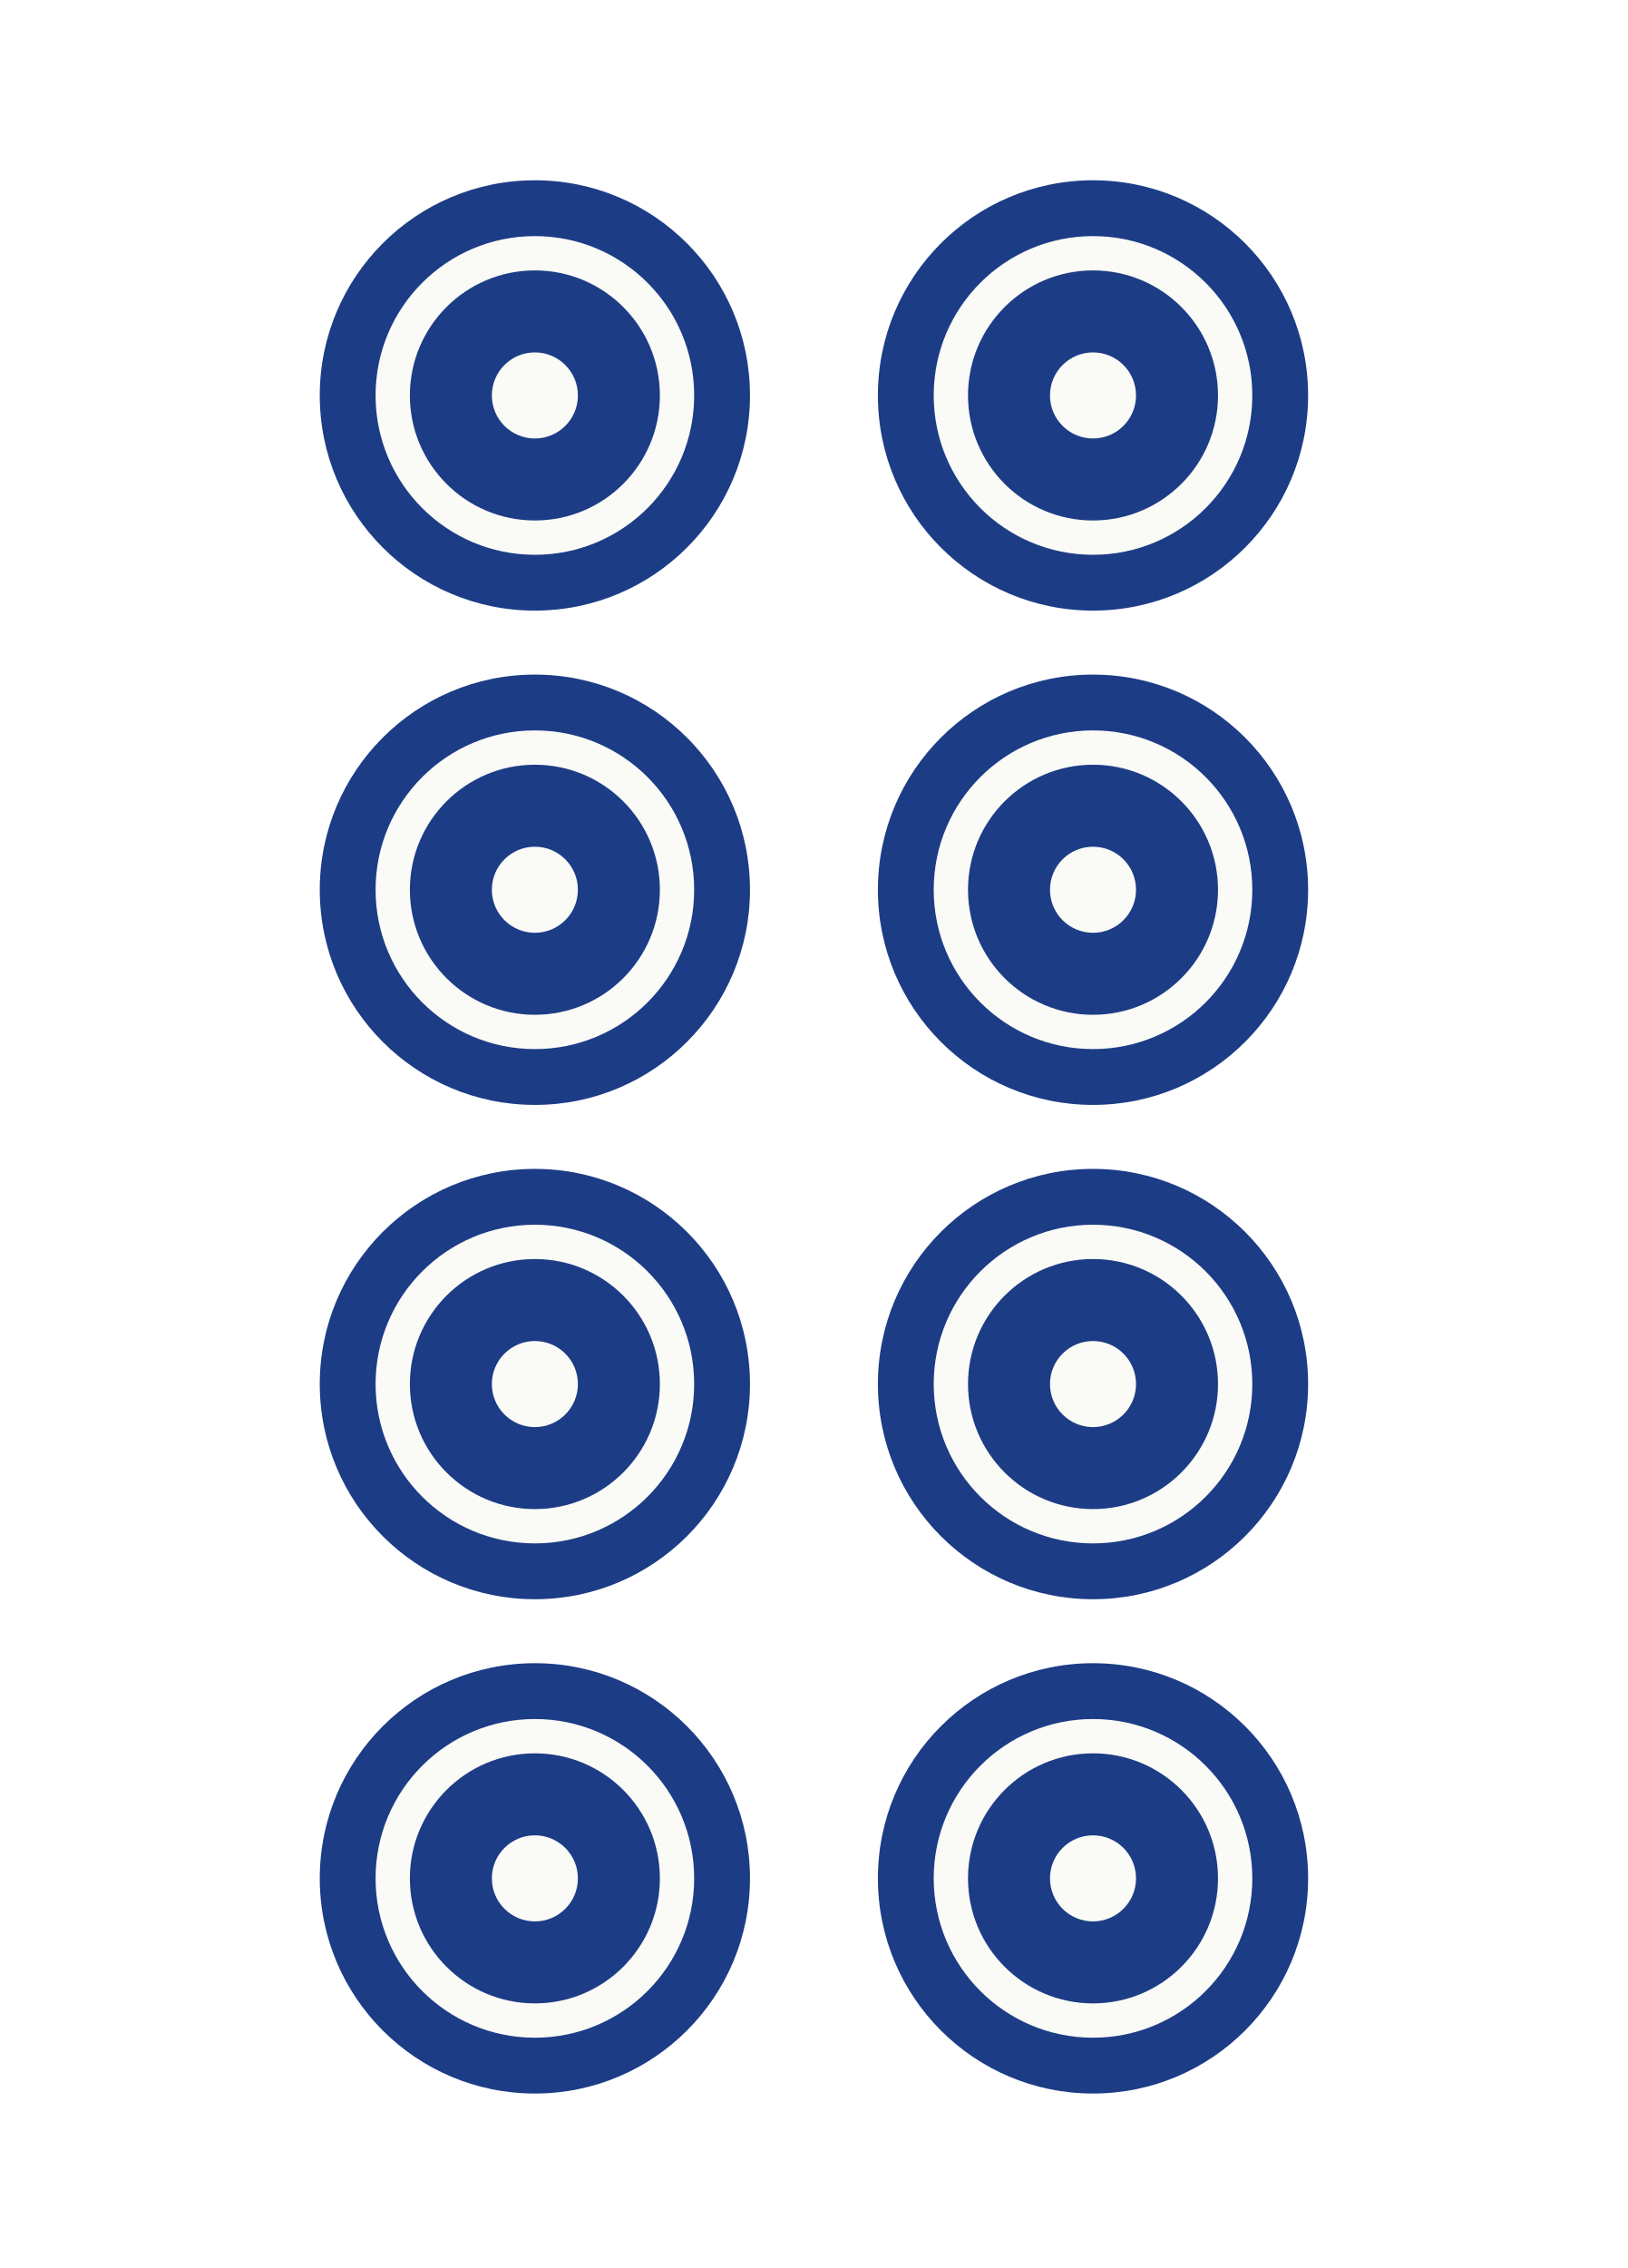
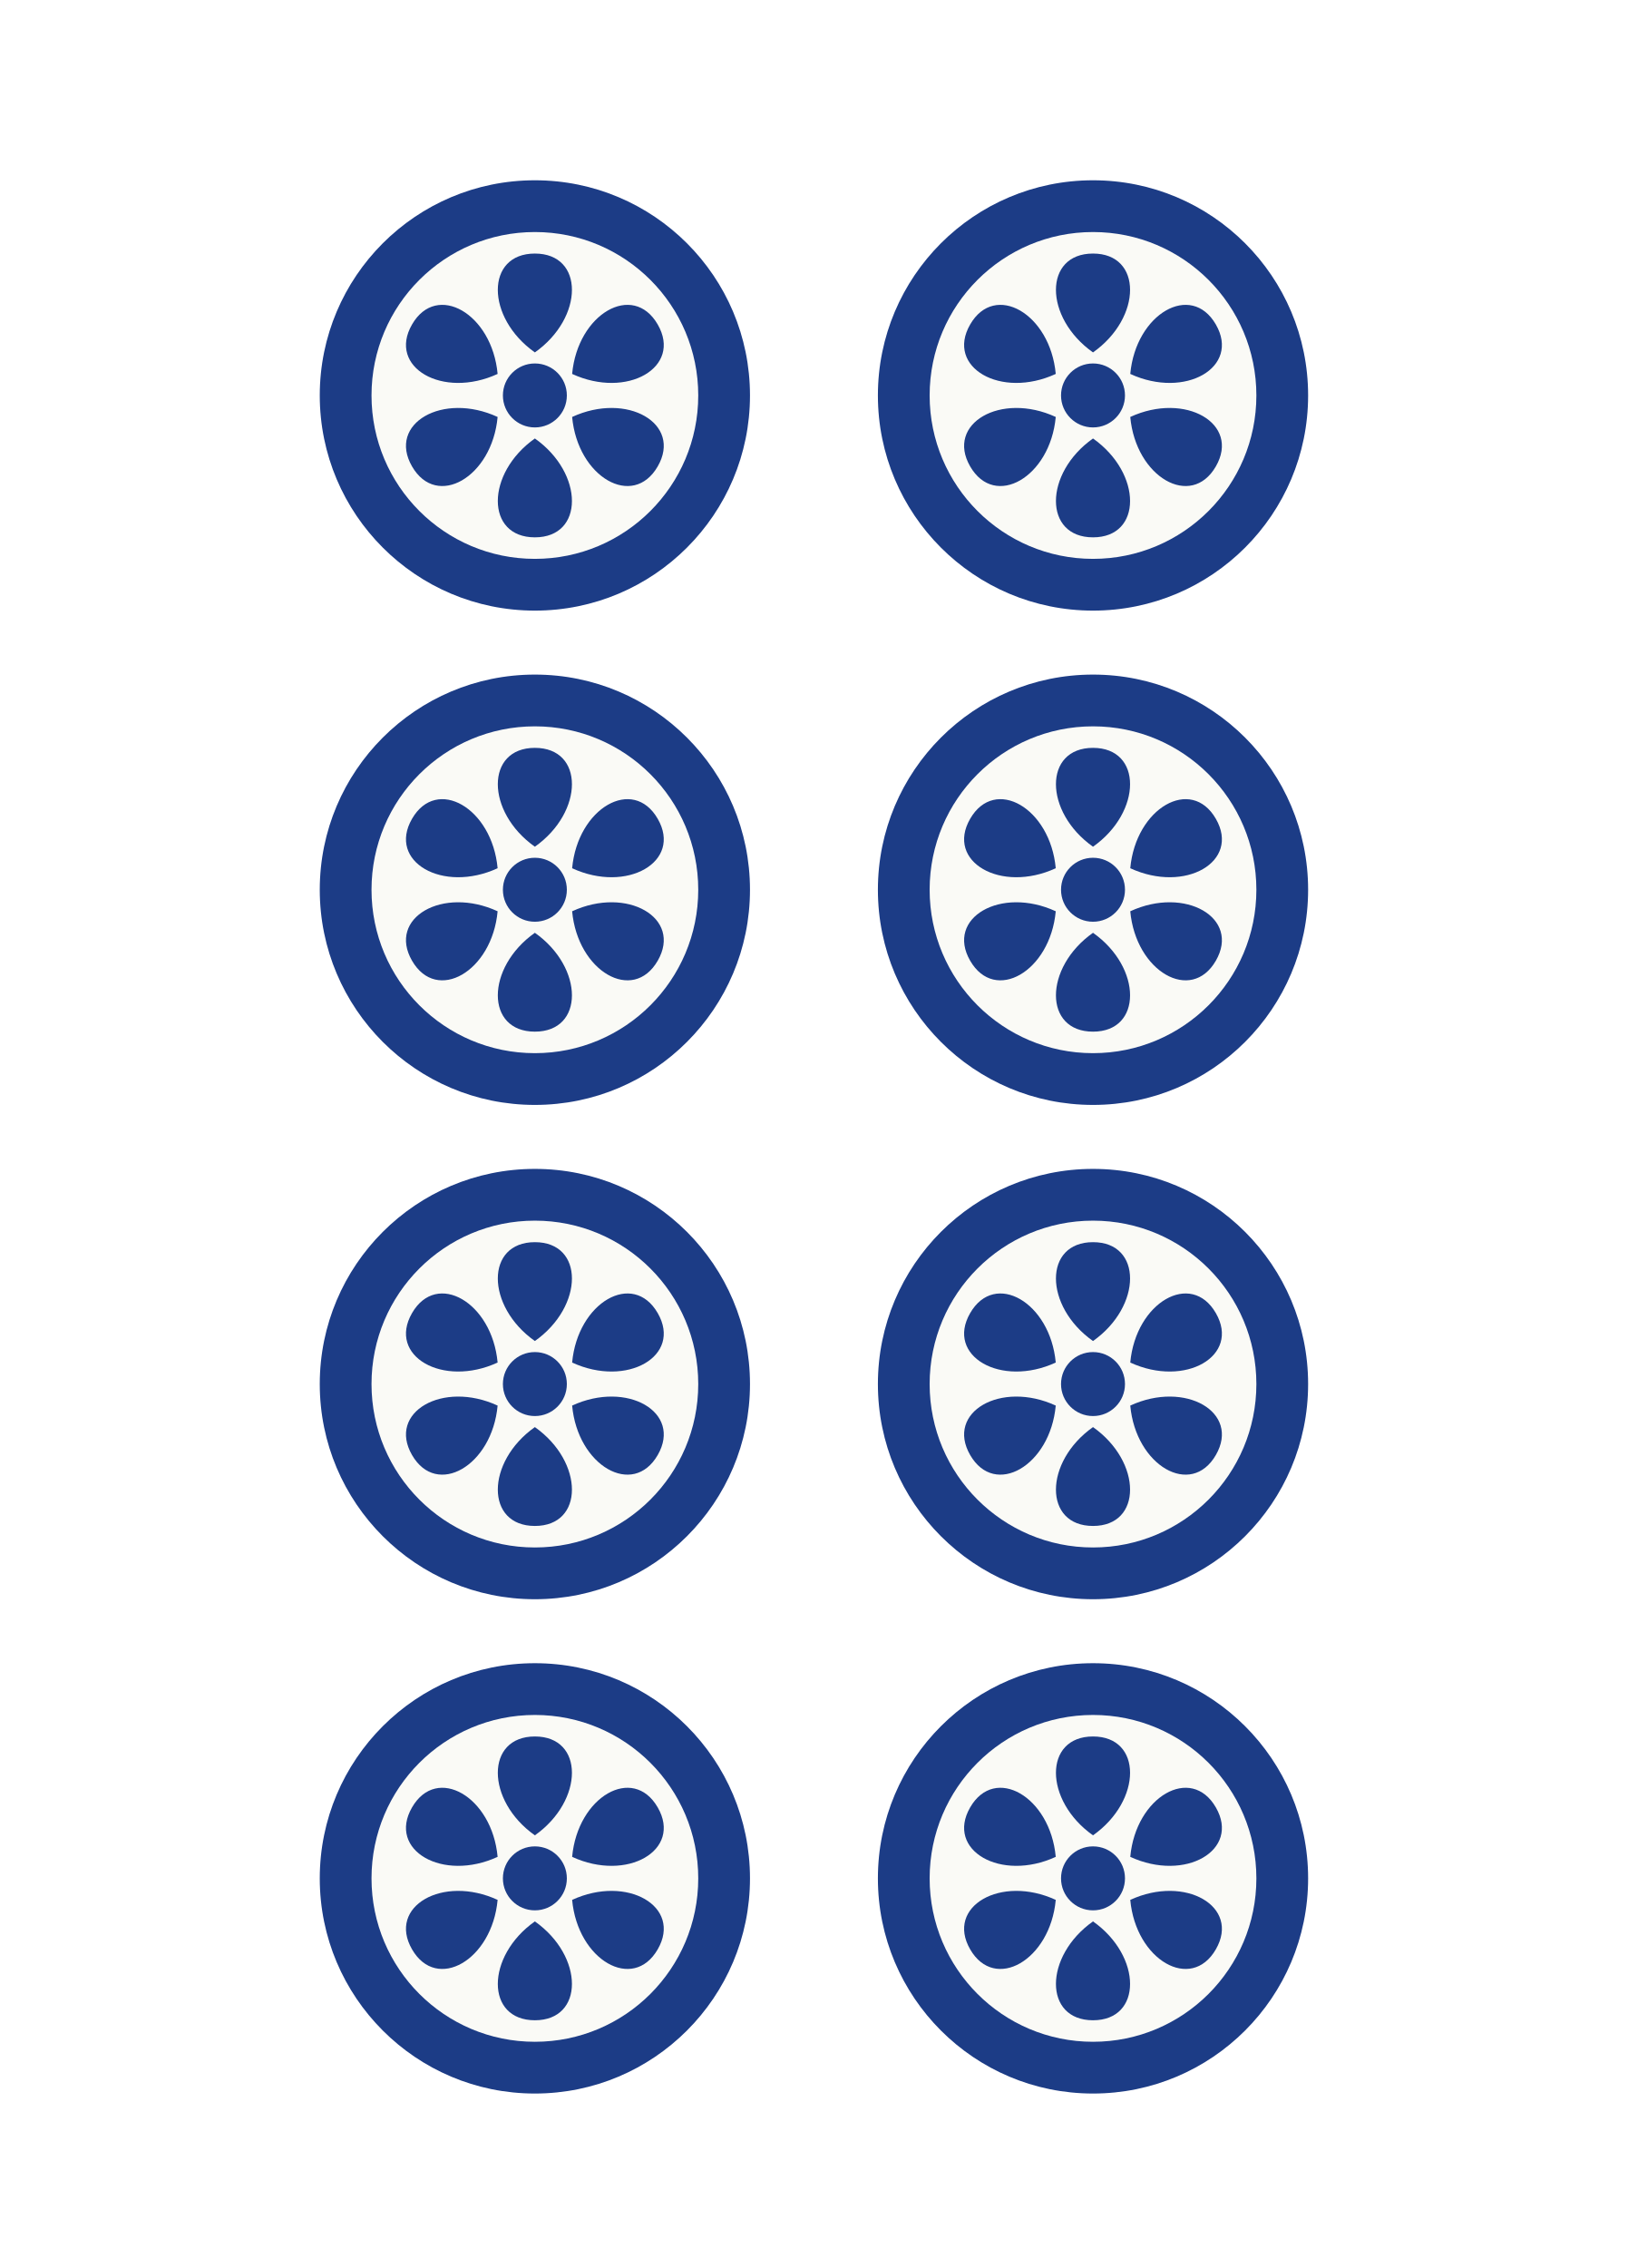
<svg xmlns="http://www.w3.org/2000/svg" viewBox="0 0 280 390" width="280" height="390">
  <circle cx="92" cy="68" r="37" fill="#1c3c86" />
-   <circle cx="92" cy="68" r="27.4" fill="#fafaf6" />
-   <circle cx="92" cy="68" r="21.5" fill="#1c3c86" />
-   <circle cx="92" cy="68" r="7.4" fill="#fafaf6" />
+   <circle cx="92" cy="68" r="28.1" fill="#fafaf6" />
+   <path d="M7.4 0 C13.4 -8.5 24.4 -8.5 24.4 0 C24.4 8.5 13.4 8.5 7.4 0 Z" fill="#1c3c86" transform="translate(92 68) rotate(30)" />
+   <path d="M7.4 0 C13.4 -8.5 24.4 -8.5 24.4 0 C24.4 8.5 13.4 8.5 7.4 0 Z" fill="#1c3c86" transform="translate(92 68) rotate(90)" />
+   <path d="M7.4 0 C13.4 -8.5 24.4 -8.5 24.4 0 C24.4 8.5 13.4 8.5 7.4 0 Z" fill="#1c3c86" transform="translate(92 68) rotate(150)" />
+   <path d="M7.4 0 C13.4 -8.5 24.4 -8.5 24.4 0 C24.4 8.5 13.4 8.5 7.4 0 Z" fill="#1c3c86" transform="translate(92 68) rotate(210)" />
+   <path d="M7.4 0 C13.4 -8.5 24.4 -8.5 24.4 0 C24.4 8.5 13.4 8.5 7.4 0 Z" fill="#1c3c86" transform="translate(92 68) rotate(270)" />
+   <path d="M7.4 0 C13.4 -8.5 24.4 -8.5 24.4 0 C24.4 8.5 13.4 8.5 7.4 0 Z" fill="#1c3c86" transform="translate(92 68) rotate(330)" />
+   <circle cx="92" cy="68" r="5.5" fill="#1c3c86" />
  <circle cx="188" cy="68" r="37" fill="#1c3c86" />
-   <circle cx="188" cy="68" r="27.4" fill="#fafaf6" />
-   <circle cx="188" cy="68" r="21.5" fill="#1c3c86" />
-   <circle cx="188" cy="68" r="7.4" fill="#fafaf6" />
+   <circle cx="188" cy="68" r="28.1" fill="#fafaf6" />
+   <path d="M7.4 0 C13.4 -8.5 24.4 -8.5 24.4 0 C24.4 8.5 13.4 8.5 7.4 0 Z" fill="#1c3c86" transform="translate(188 68) rotate(30)" />
+   <path d="M7.4 0 C13.4 -8.5 24.4 -8.5 24.4 0 C24.4 8.5 13.4 8.5 7.4 0 Z" fill="#1c3c86" transform="translate(188 68) rotate(90)" />
+   <path d="M7.4 0 C13.4 -8.5 24.4 -8.5 24.4 0 C24.4 8.5 13.4 8.5 7.4 0 Z" fill="#1c3c86" transform="translate(188 68) rotate(150)" />
+   <path d="M7.4 0 C13.4 -8.5 24.4 -8.5 24.4 0 C24.4 8.5 13.4 8.5 7.4 0 Z" fill="#1c3c86" transform="translate(188 68) rotate(210)" />
+   <path d="M7.4 0 C13.4 -8.5 24.4 -8.5 24.4 0 C24.4 8.5 13.4 8.5 7.4 0 Z" fill="#1c3c86" transform="translate(188 68) rotate(270)" />
+   <path d="M7.4 0 C13.4 -8.5 24.4 -8.5 24.4 0 C24.4 8.5 13.4 8.5 7.4 0 Z" fill="#1c3c86" transform="translate(188 68) rotate(330)" />
+   <circle cx="188" cy="68" r="5.5" fill="#1c3c86" />
  <circle cx="92" cy="153" r="37" fill="#1c3c86" />
-   <circle cx="92" cy="153" r="27.4" fill="#fafaf6" />
-   <circle cx="92" cy="153" r="21.5" fill="#1c3c86" />
-   <circle cx="92" cy="153" r="7.4" fill="#fafaf6" />
+   <circle cx="92" cy="153" r="28.1" fill="#fafaf6" />
+   <path d="M7.4 0 C13.4 -8.5 24.4 -8.5 24.4 0 C24.4 8.5 13.4 8.5 7.4 0 Z" fill="#1c3c86" transform="translate(92 153) rotate(30)" />
+   <path d="M7.4 0 C13.4 -8.5 24.4 -8.5 24.4 0 C24.4 8.5 13.4 8.5 7.4 0 Z" fill="#1c3c86" transform="translate(92 153) rotate(90)" />
+   <path d="M7.4 0 C13.4 -8.5 24.4 -8.5 24.4 0 C24.4 8.5 13.4 8.5 7.4 0 Z" fill="#1c3c86" transform="translate(92 153) rotate(150)" />
+   <path d="M7.4 0 C13.4 -8.5 24.4 -8.5 24.4 0 C24.4 8.5 13.4 8.5 7.4 0 Z" fill="#1c3c86" transform="translate(92 153) rotate(210)" />
+   <path d="M7.4 0 C13.4 -8.5 24.4 -8.5 24.4 0 C24.4 8.5 13.4 8.5 7.4 0 Z" fill="#1c3c86" transform="translate(92 153) rotate(270)" />
+   <path d="M7.4 0 C13.4 -8.5 24.4 -8.5 24.4 0 C24.4 8.5 13.4 8.5 7.4 0 Z" fill="#1c3c86" transform="translate(92 153) rotate(330)" />
+   <circle cx="92" cy="153" r="5.5" fill="#1c3c86" />
  <circle cx="188" cy="153" r="37" fill="#1c3c86" />
-   <circle cx="188" cy="153" r="27.4" fill="#fafaf6" />
-   <circle cx="188" cy="153" r="21.5" fill="#1c3c86" />
-   <circle cx="188" cy="153" r="7.4" fill="#fafaf6" />
+   <circle cx="188" cy="153" r="28.1" fill="#fafaf6" />
+   <path d="M7.4 0 C13.4 -8.5 24.4 -8.5 24.4 0 C24.4 8.5 13.4 8.5 7.4 0 Z" fill="#1c3c86" transform="translate(188 153) rotate(30)" />
+   <path d="M7.4 0 C13.4 -8.5 24.4 -8.5 24.4 0 C24.4 8.5 13.4 8.5 7.4 0 Z" fill="#1c3c86" transform="translate(188 153) rotate(90)" />
+   <path d="M7.4 0 C13.4 -8.5 24.4 -8.5 24.4 0 C24.4 8.5 13.4 8.5 7.4 0 Z" fill="#1c3c86" transform="translate(188 153) rotate(150)" />
+   <path d="M7.4 0 C13.4 -8.5 24.4 -8.5 24.4 0 C24.4 8.5 13.4 8.5 7.4 0 Z" fill="#1c3c86" transform="translate(188 153) rotate(210)" />
+   <path d="M7.4 0 C13.4 -8.5 24.4 -8.5 24.4 0 C24.4 8.5 13.4 8.5 7.4 0 Z" fill="#1c3c86" transform="translate(188 153) rotate(270)" />
+   <path d="M7.4 0 C13.4 -8.5 24.4 -8.5 24.4 0 C24.4 8.5 13.4 8.5 7.4 0 Z" fill="#1c3c86" transform="translate(188 153) rotate(330)" />
+   <circle cx="188" cy="153" r="5.5" fill="#1c3c86" />
  <circle cx="92" cy="238" r="37" fill="#1c3c86" />
-   <circle cx="92" cy="238" r="27.4" fill="#fafaf6" />
-   <circle cx="92" cy="238" r="21.5" fill="#1c3c86" />
-   <circle cx="92" cy="238" r="7.4" fill="#fafaf6" />
+   <circle cx="92" cy="238" r="28.1" fill="#fafaf6" />
+   <path d="M7.4 0 C13.4 -8.5 24.4 -8.5 24.4 0 C24.4 8.5 13.4 8.5 7.4 0 Z" fill="#1c3c86" transform="translate(92 238) rotate(30)" />
+   <path d="M7.4 0 C13.4 -8.5 24.4 -8.5 24.4 0 C24.4 8.5 13.4 8.5 7.4 0 Z" fill="#1c3c86" transform="translate(92 238) rotate(90)" />
+   <path d="M7.4 0 C13.4 -8.5 24.4 -8.5 24.4 0 C24.4 8.5 13.4 8.5 7.4 0 Z" fill="#1c3c86" transform="translate(92 238) rotate(150)" />
+   <path d="M7.4 0 C13.4 -8.5 24.4 -8.5 24.4 0 C24.4 8.5 13.4 8.5 7.4 0 Z" fill="#1c3c86" transform="translate(92 238) rotate(210)" />
+   <path d="M7.4 0 C13.4 -8.5 24.4 -8.5 24.4 0 C24.4 8.5 13.4 8.5 7.4 0 Z" fill="#1c3c86" transform="translate(92 238) rotate(270)" />
+   <path d="M7.4 0 C13.4 -8.5 24.4 -8.5 24.4 0 C24.4 8.5 13.4 8.5 7.4 0 Z" fill="#1c3c86" transform="translate(92 238) rotate(330)" />
+   <circle cx="92" cy="238" r="5.5" fill="#1c3c86" />
  <circle cx="188" cy="238" r="37" fill="#1c3c86" />
-   <circle cx="188" cy="238" r="27.4" fill="#fafaf6" />
-   <circle cx="188" cy="238" r="21.5" fill="#1c3c86" />
-   <circle cx="188" cy="238" r="7.4" fill="#fafaf6" />
+   <circle cx="188" cy="238" r="28.1" fill="#fafaf6" />
+   <path d="M7.4 0 C13.4 -8.5 24.4 -8.5 24.4 0 C24.4 8.5 13.4 8.5 7.4 0 Z" fill="#1c3c86" transform="translate(188 238) rotate(30)" />
+   <path d="M7.4 0 C13.4 -8.5 24.4 -8.5 24.4 0 C24.4 8.5 13.4 8.5 7.4 0 Z" fill="#1c3c86" transform="translate(188 238) rotate(90)" />
+   <path d="M7.4 0 C13.4 -8.5 24.4 -8.5 24.4 0 C24.4 8.5 13.4 8.5 7.4 0 Z" fill="#1c3c86" transform="translate(188 238) rotate(150)" />
+   <path d="M7.4 0 C13.4 -8.5 24.4 -8.5 24.4 0 C24.4 8.5 13.4 8.5 7.4 0 Z" fill="#1c3c86" transform="translate(188 238) rotate(210)" />
+   <path d="M7.4 0 C13.4 -8.5 24.4 -8.5 24.4 0 C24.4 8.5 13.4 8.5 7.4 0 Z" fill="#1c3c86" transform="translate(188 238) rotate(270)" />
+   <path d="M7.4 0 C13.4 -8.5 24.4 -8.5 24.4 0 C24.4 8.5 13.4 8.5 7.4 0 Z" fill="#1c3c86" transform="translate(188 238) rotate(330)" />
+   <circle cx="188" cy="238" r="5.5" fill="#1c3c86" />
  <circle cx="92" cy="323" r="37" fill="#1c3c86" />
-   <circle cx="92" cy="323" r="27.4" fill="#fafaf6" />
-   <circle cx="92" cy="323" r="21.5" fill="#1c3c86" />
-   <circle cx="92" cy="323" r="7.4" fill="#fafaf6" />
+   <circle cx="92" cy="323" r="28.1" fill="#fafaf6" />
+   <path d="M7.4 0 C13.4 -8.5 24.4 -8.5 24.4 0 C24.4 8.5 13.4 8.5 7.4 0 Z" fill="#1c3c86" transform="translate(92 323) rotate(30)" />
+   <path d="M7.4 0 C13.4 -8.5 24.4 -8.5 24.4 0 C24.4 8.5 13.4 8.5 7.4 0 Z" fill="#1c3c86" transform="translate(92 323) rotate(90)" />
+   <path d="M7.4 0 C13.4 -8.5 24.4 -8.5 24.4 0 C24.4 8.5 13.4 8.5 7.4 0 Z" fill="#1c3c86" transform="translate(92 323) rotate(150)" />
+   <path d="M7.4 0 C13.4 -8.5 24.4 -8.5 24.4 0 C24.4 8.5 13.4 8.5 7.4 0 Z" fill="#1c3c86" transform="translate(92 323) rotate(210)" />
+   <path d="M7.4 0 C13.4 -8.5 24.4 -8.5 24.4 0 C24.4 8.5 13.4 8.5 7.4 0 Z" fill="#1c3c86" transform="translate(92 323) rotate(270)" />
+   <path d="M7.4 0 C13.4 -8.5 24.4 -8.5 24.4 0 C24.4 8.5 13.4 8.5 7.4 0 Z" fill="#1c3c86" transform="translate(92 323) rotate(330)" />
+   <circle cx="92" cy="323" r="5.5" fill="#1c3c86" />
  <circle cx="188" cy="323" r="37" fill="#1c3c86" />
-   <circle cx="188" cy="323" r="27.4" fill="#fafaf6" />
-   <circle cx="188" cy="323" r="21.5" fill="#1c3c86" />
-   <circle cx="188" cy="323" r="7.4" fill="#fafaf6" />
+   <circle cx="188" cy="323" r="28.1" fill="#fafaf6" />
+   <path d="M7.4 0 C13.4 -8.5 24.4 -8.5 24.4 0 C24.4 8.5 13.4 8.5 7.4 0 Z" fill="#1c3c86" transform="translate(188 323) rotate(30)" />
+   <path d="M7.4 0 C13.4 -8.5 24.4 -8.5 24.4 0 C24.4 8.5 13.4 8.5 7.4 0 Z" fill="#1c3c86" transform="translate(188 323) rotate(90)" />
+   <path d="M7.4 0 C13.4 -8.5 24.4 -8.5 24.4 0 C24.4 8.5 13.4 8.5 7.4 0 Z" fill="#1c3c86" transform="translate(188 323) rotate(150)" />
+   <path d="M7.4 0 C13.4 -8.5 24.4 -8.5 24.4 0 C24.4 8.5 13.4 8.5 7.4 0 Z" fill="#1c3c86" transform="translate(188 323) rotate(210)" />
+   <path d="M7.4 0 C13.4 -8.5 24.4 -8.5 24.4 0 C24.4 8.5 13.4 8.5 7.4 0 Z" fill="#1c3c86" transform="translate(188 323) rotate(270)" />
+   <path d="M7.4 0 C13.4 -8.5 24.4 -8.5 24.4 0 C24.4 8.5 13.4 8.5 7.4 0 Z" fill="#1c3c86" transform="translate(188 323) rotate(330)" />
+   <circle cx="188" cy="323" r="5.5" fill="#1c3c86" />
</svg>
